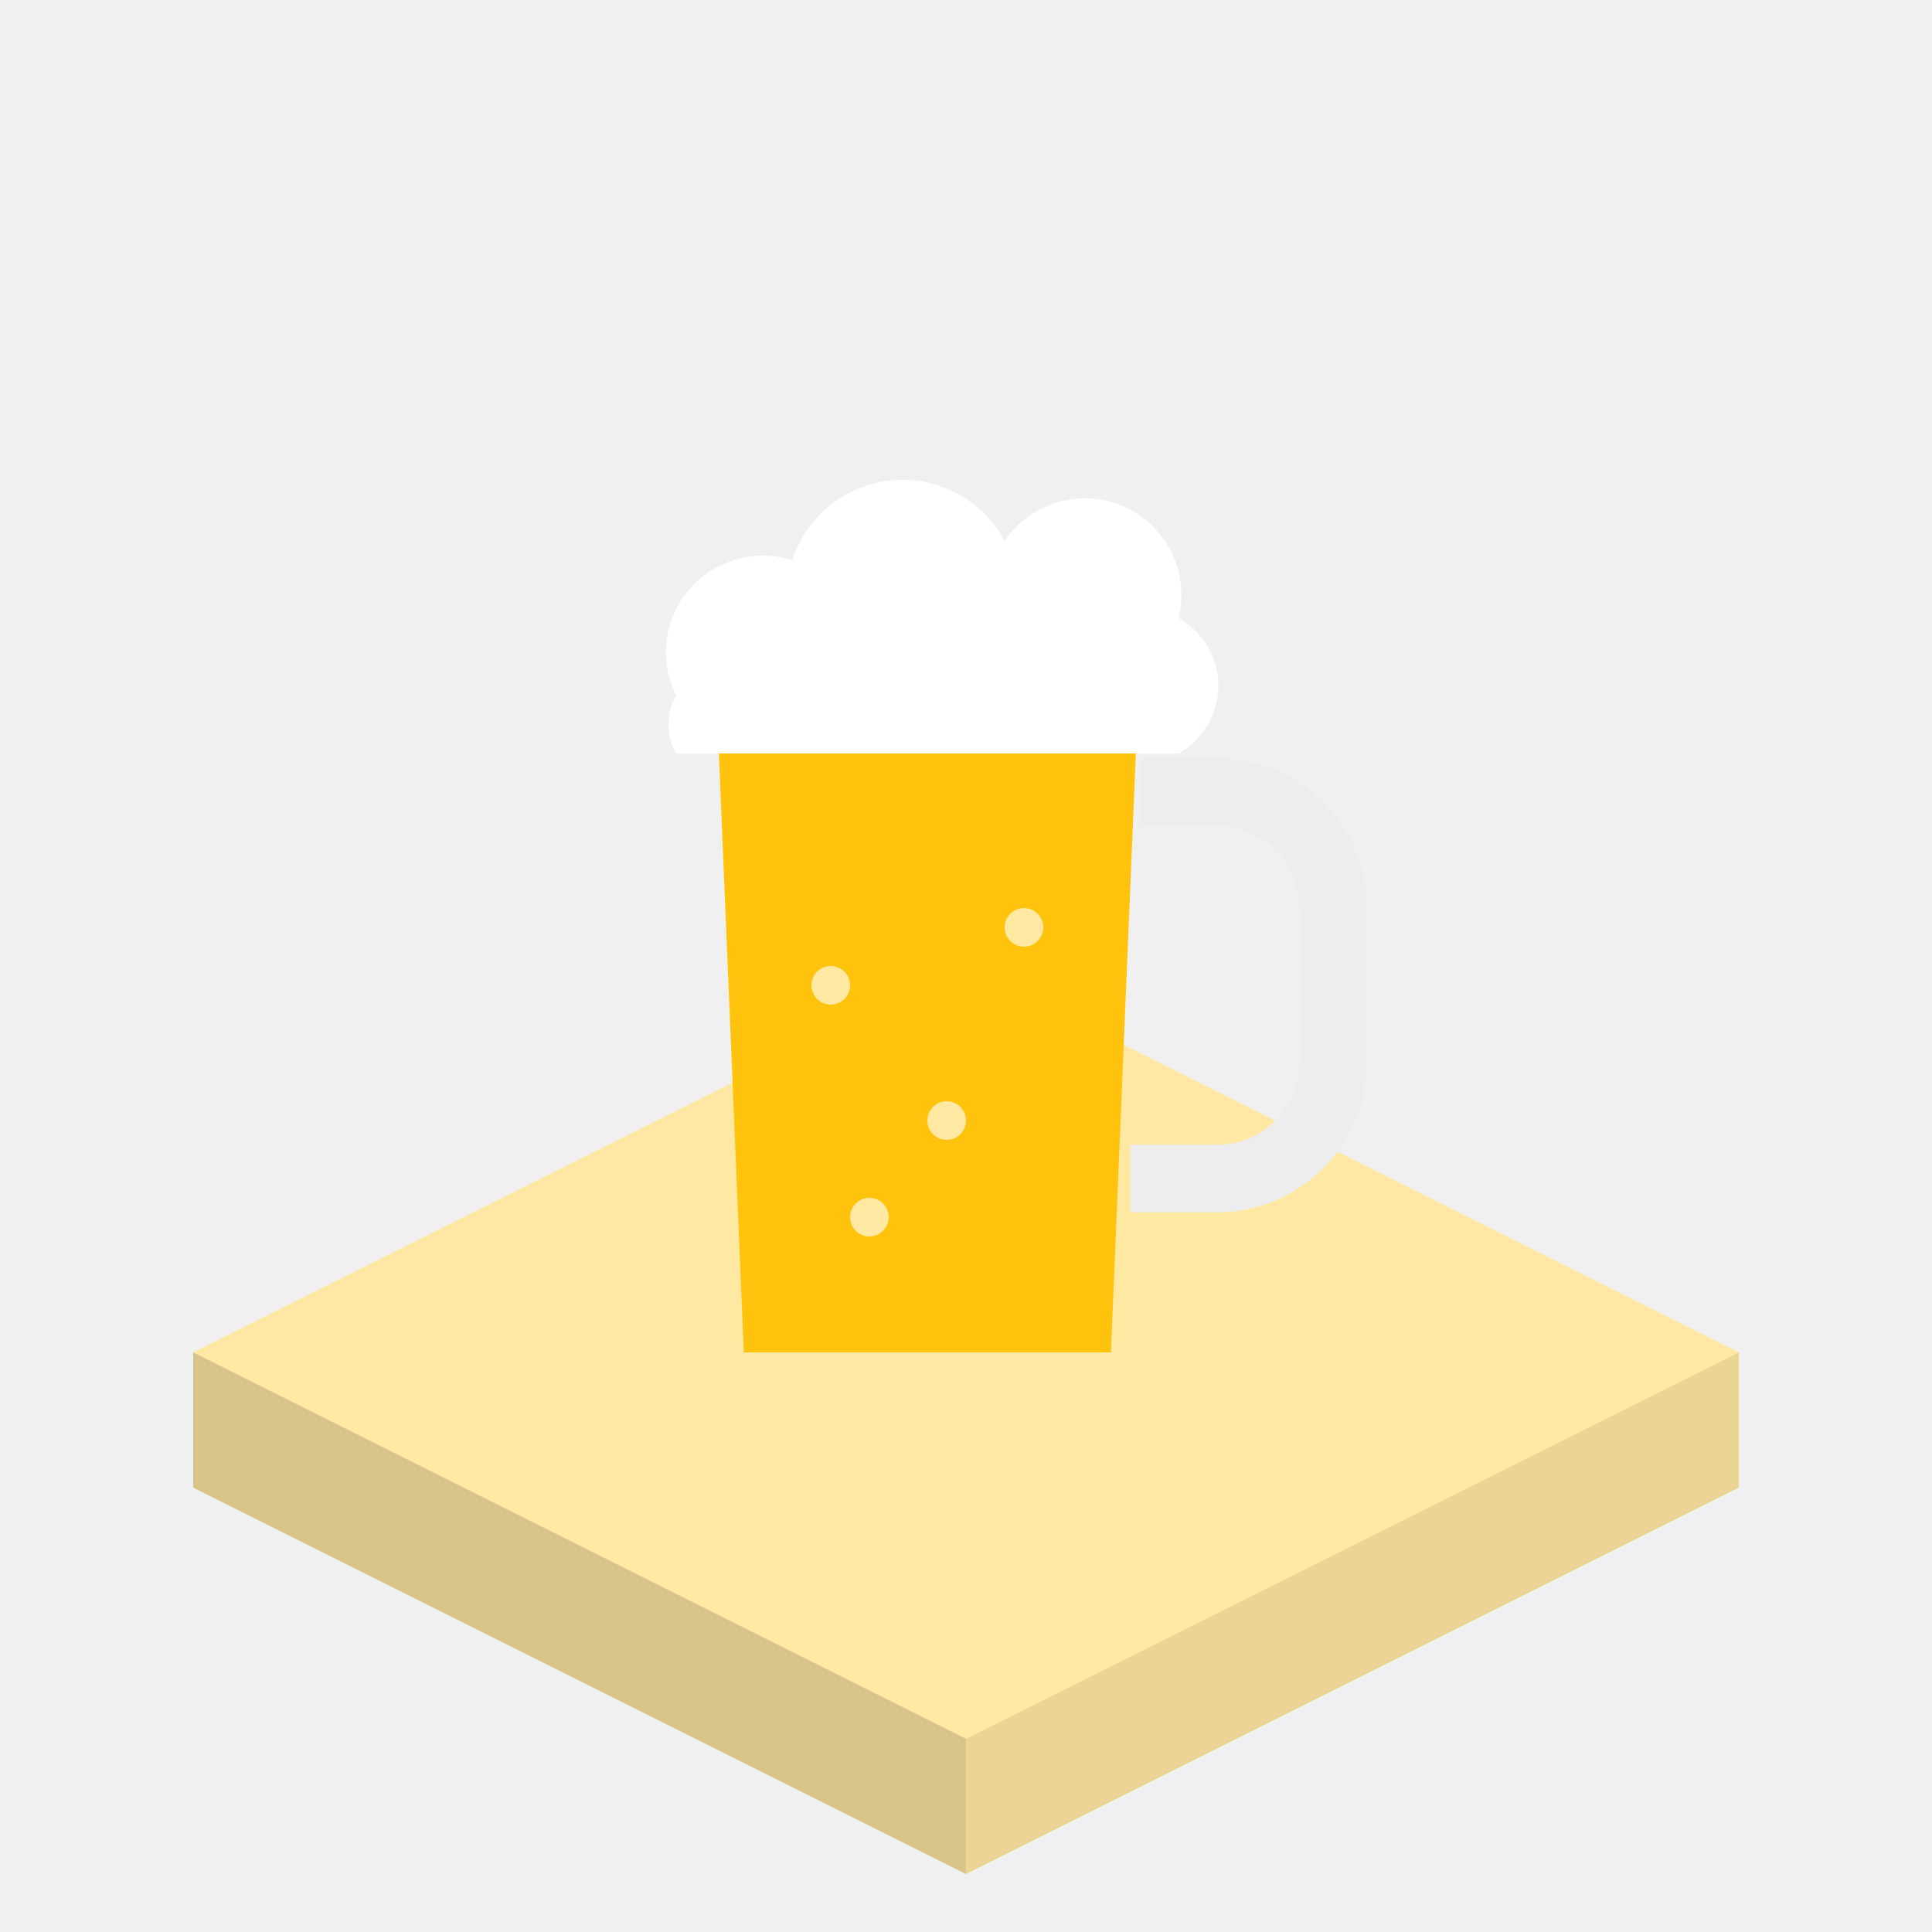
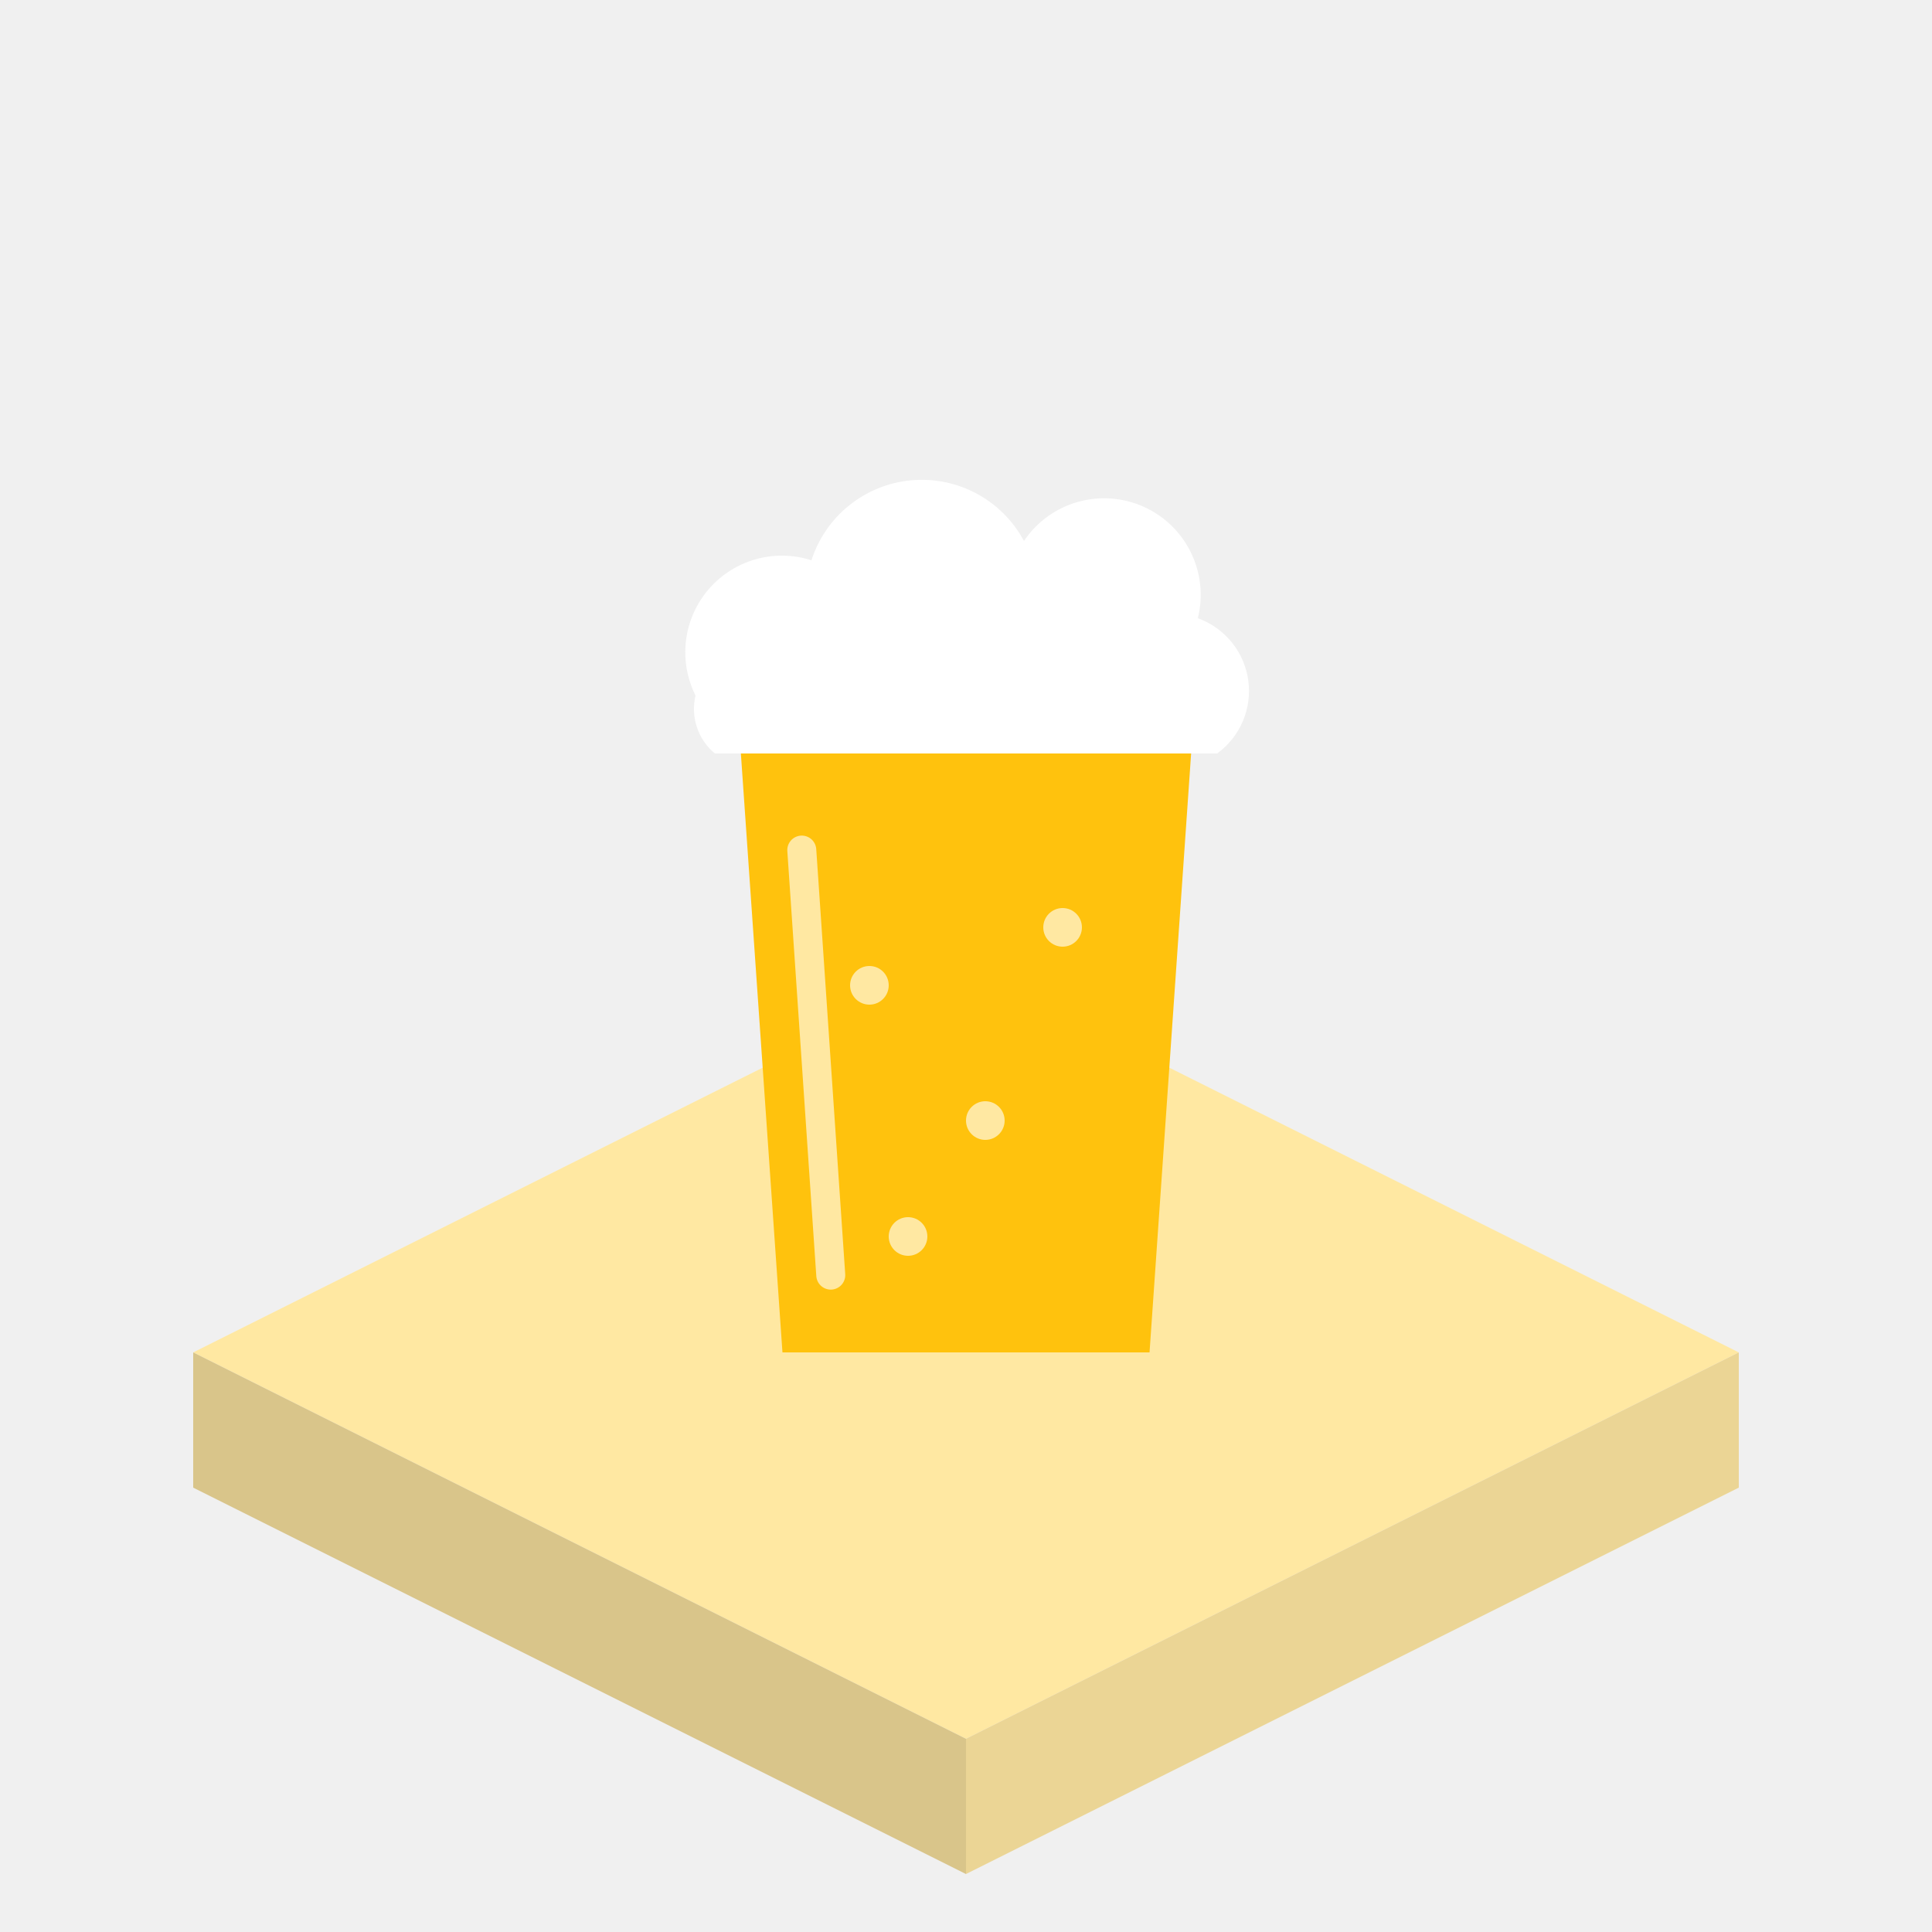
<svg xmlns="http://www.w3.org/2000/svg" viewBox="0 0 200 200">
  <polygon points="20.0,140.0 100.0,100.0 180.0,140.0 100.0,180.0" fill="#FFE8A2" />
  <polygon points="20.0,140.0 100.0,180.0 100.0,194.0 20.0,154.0" fill="#D9C58A" />
  <polygon points="100.0,180.0 180.0,140.0 180.0,154.0 100.0,194.0" fill="#EBD595" />
  <g transform="translate(50.0 46.0) scale(1.0)">
-     <path d="M24 22 h44 l-3 72 h-38 z" fill="#FFC20D" />
-     <path d="M68 36 h8 a12 12 0 0 1 12 12 v16 a12 12 0 0 1 -12 12 h-9" fill="none" stroke="#EDEDED" stroke-width="7" />
-     <path d="M20 26 a10 10 0 0 1 12 -14 a12 12 0 0 1 22 -2 a10 10 0 0 1 18 8 a8 8 0 0 1 0 14 h-52 a6 6 0 0 1 0 -6z" fill="#FFFFFF" />
-     <circle cx="36" cy="56" r="2" fill="#FFE8A2" />
-     <circle cx="48" cy="70" r="2" fill="#FFE8A2" />
-     <circle cx="56" cy="50" r="2" fill="#FFE8A2" />
-     <circle cx="40" cy="80" r="2" fill="#FFE8A2" />
+     <path d="M26 22 h48 l-5 72 h-38 z" fill="#FFC20D" />
+     <path d="M22 26 a10 10 0 0 1 12 -14 a12 12 0 0 1 22 -2 a10 10 0 0 1 18 8 a8 8 0 0 1 2 14 h-52 a6 6 0 0 1 -2 -6z" fill="#FFFFFF" />
+     <circle cx="40" cy="56" r="2" fill="#FFE8A2" />
+     <circle cx="52" cy="70" r="2" fill="#FFE8A2" />
+     <circle cx="60" cy="50" r="2" fill="#FFE8A2" />
+     <circle cx="44" cy="82" r="2" fill="#FFE8A2" />
+     <path d="M33 42 l3 44" stroke="#FFE8A2" stroke-width="3" stroke-linecap="round" />
  </g>
</svg>
